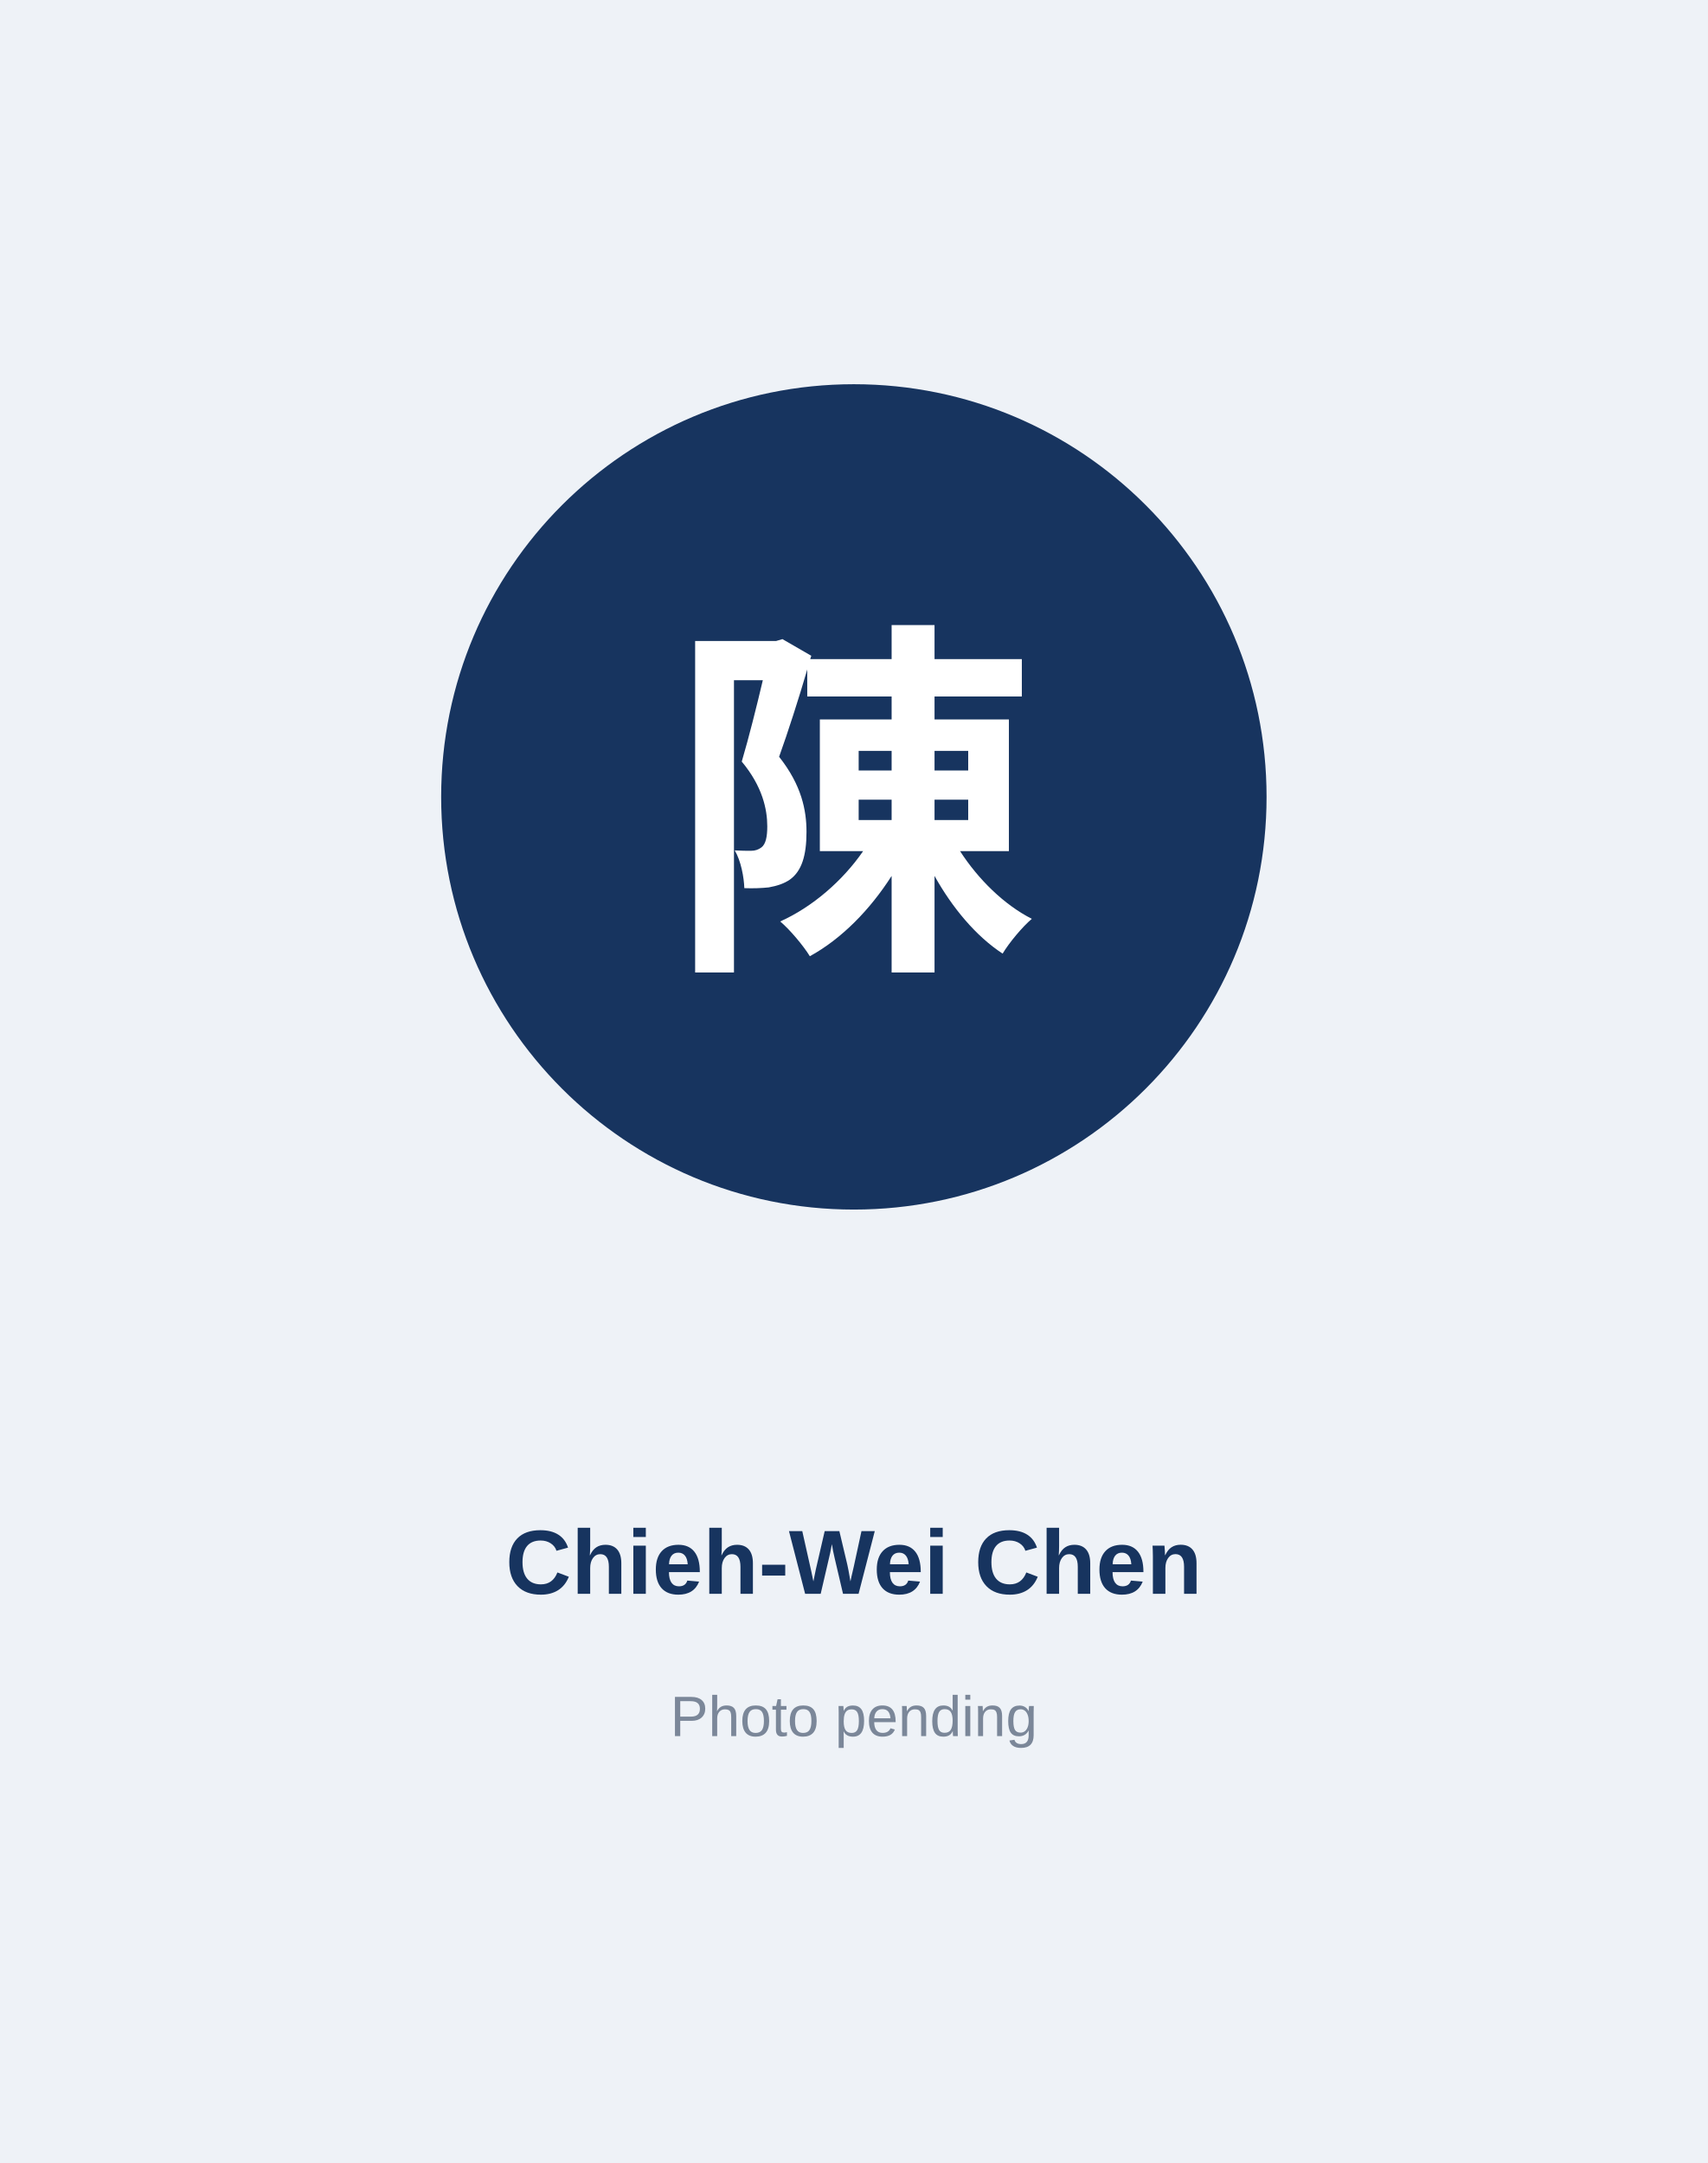
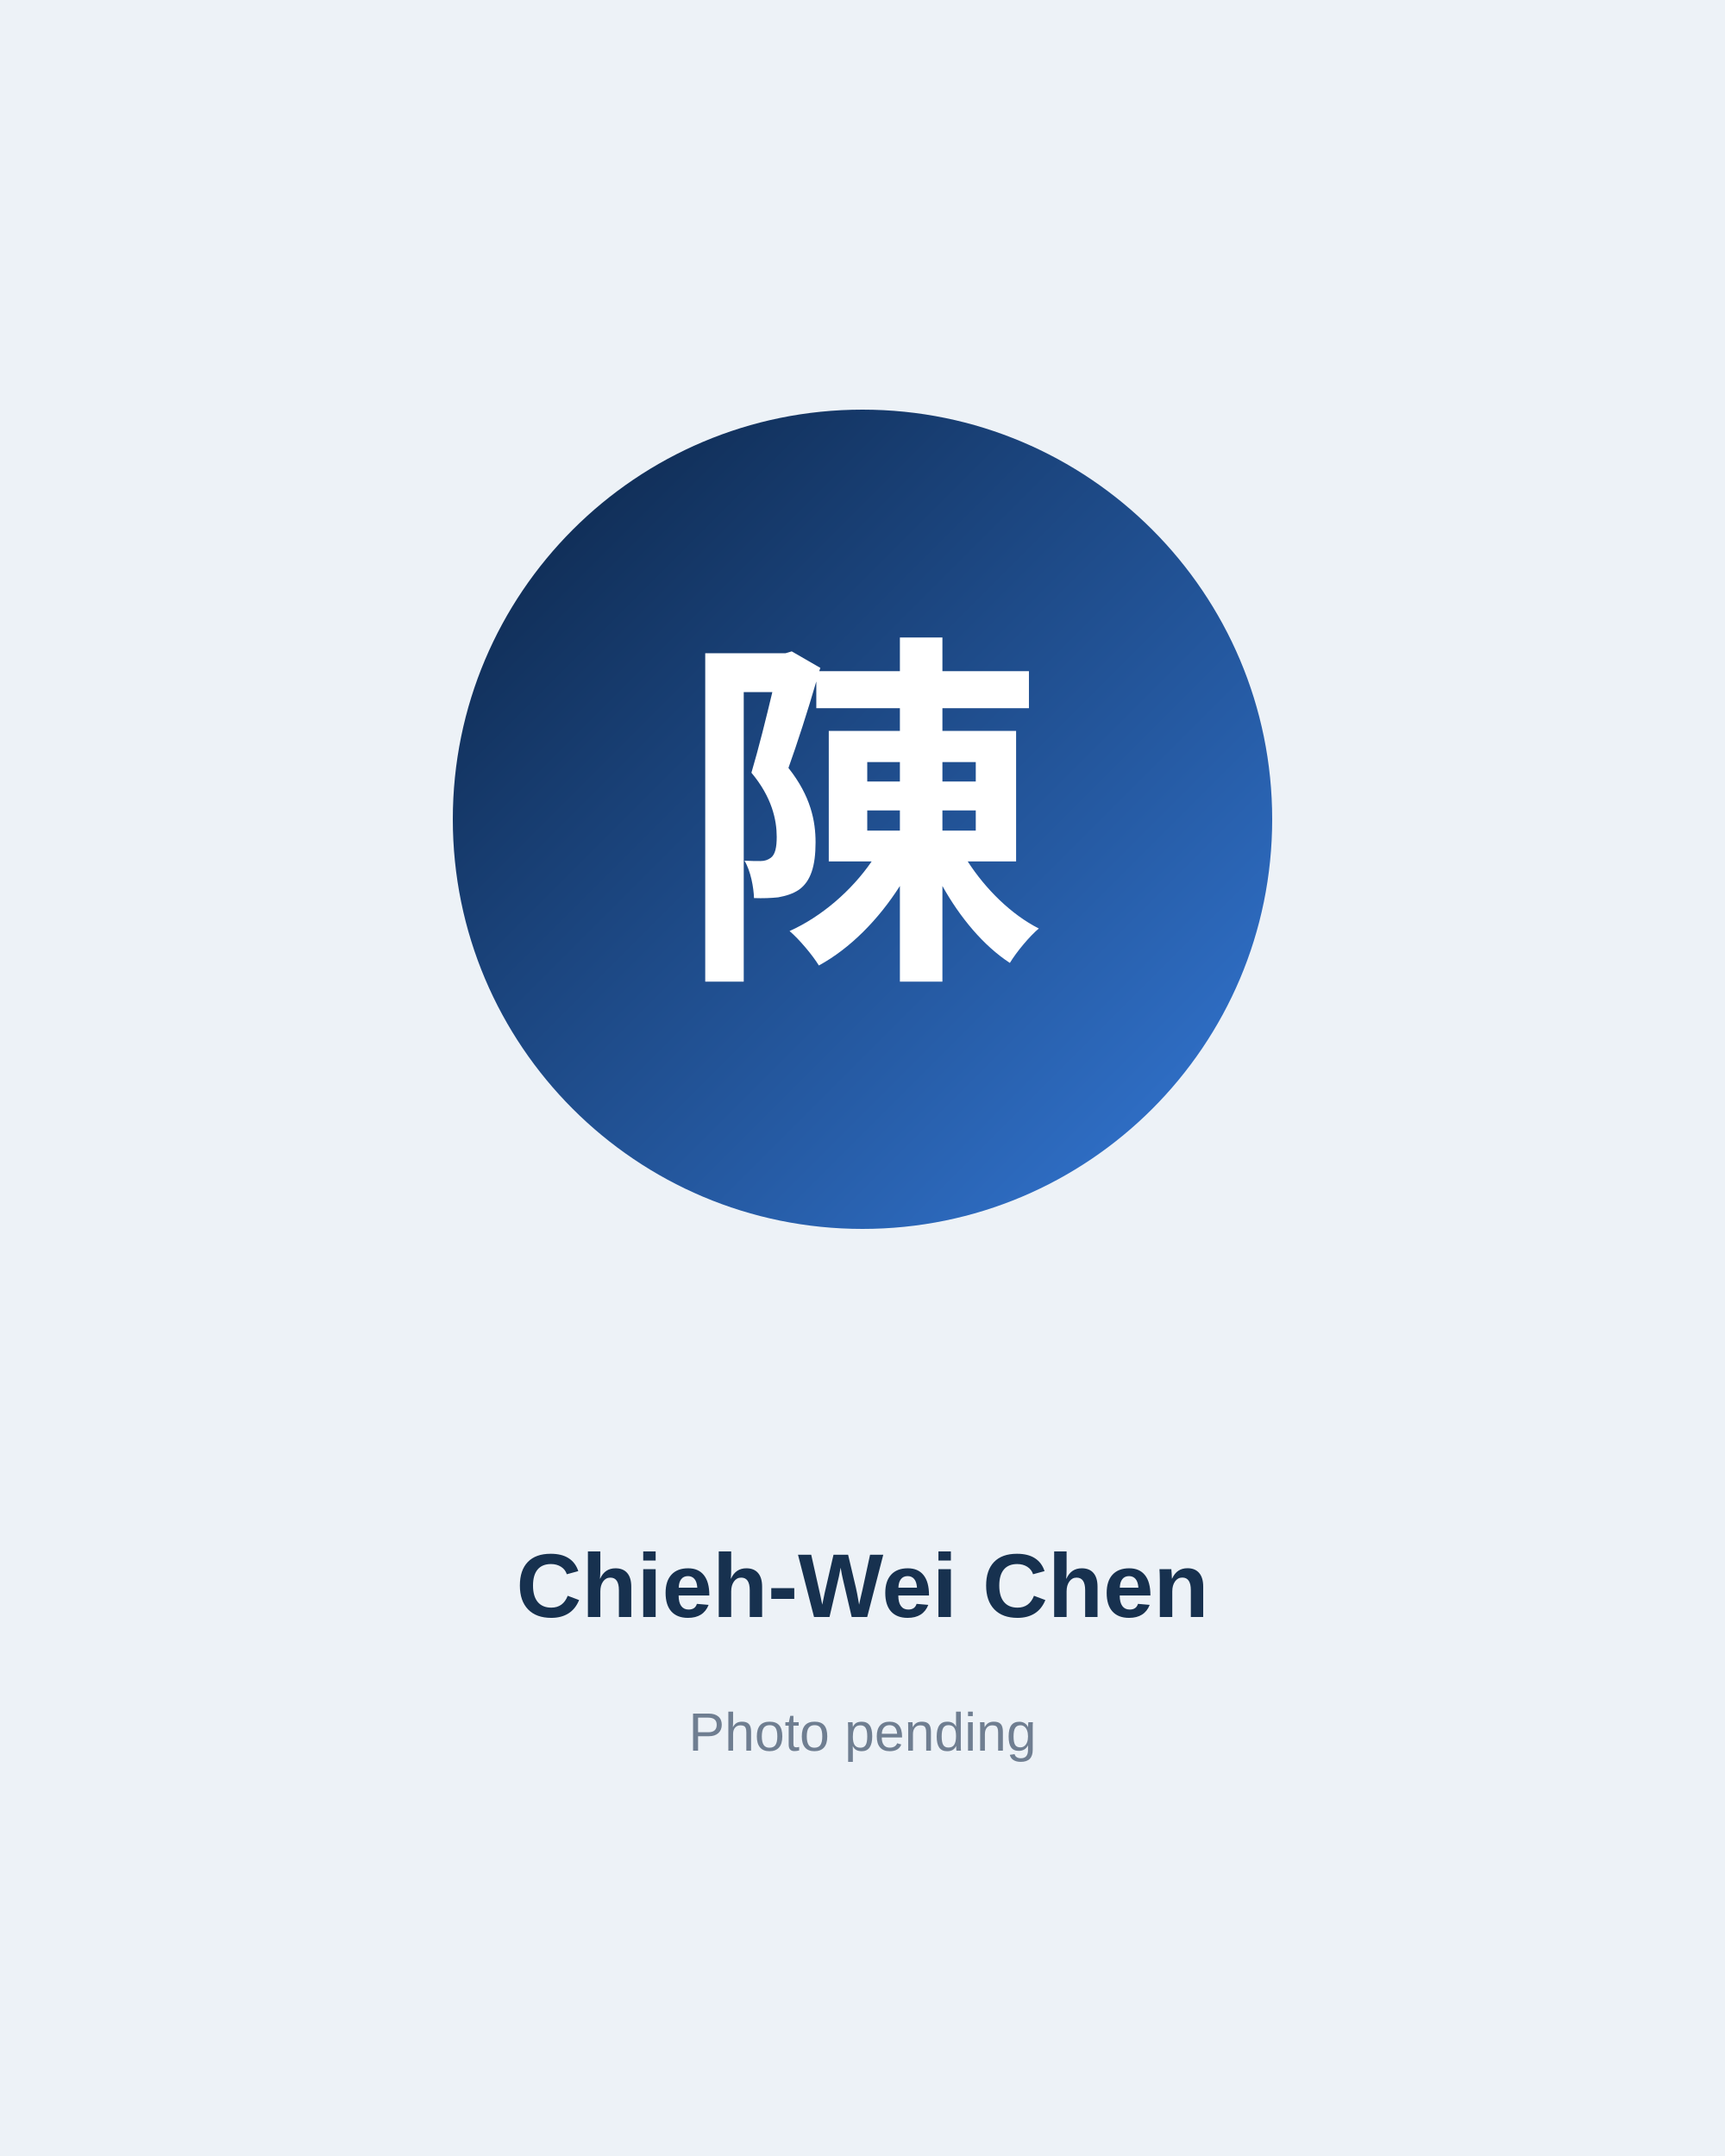
- <svg xmlns="http://www.w3.org/2000/svg" width="600" height="760" viewBox="0 0 600 760">
-   <rect width="600" height="760" fill="#eef2f7" />
-   <circle cx="300" cy="280" r="145" fill="#17345f" />
-   <text x="300" y="330" text-anchor="middle" font-family="Arial" font-size="130" font-weight="700" fill="white">陳</text>
-   <text x="300" y="560" text-anchor="middle" font-family="Arial" font-size="32" font-weight="700" fill="#17345f">Chieh-Wei Chen</text>
-   <text x="300" y="610" text-anchor="middle" font-family="Arial" font-size="20" fill="#7b8799">Photo pending</text>
+ <svg xmlns="http://www.w3.org/2000/svg" width="800" height="1000" viewBox="0 0 800 1000">
+   <defs>
+     <linearGradient id="g" x1="0" y1="0" x2="1" y2="1">
+       <stop stop-color="#0b2344" />
+       <stop offset="1" stop-color="#3479d8" />
+     </linearGradient>
+   </defs>
+   <rect width="800" height="1000" fill="#edf2f7" />
+   <circle cx="400" cy="380" r="190" fill="url(#g)" />
+   <text x="400" y="440" text-anchor="middle" fill="#fff" font-size="170" font-family="Arial" font-weight="700">陳</text>
+   <text x="400" y="750" text-anchor="middle" fill="#17314f" font-size="42" font-family="Arial" font-weight="700">Chieh-Wei Chen</text>
+   <text x="400" y="812" text-anchor="middle" fill="#6f7e91" font-size="25" font-family="Arial">Photo pending</text>
</svg>
